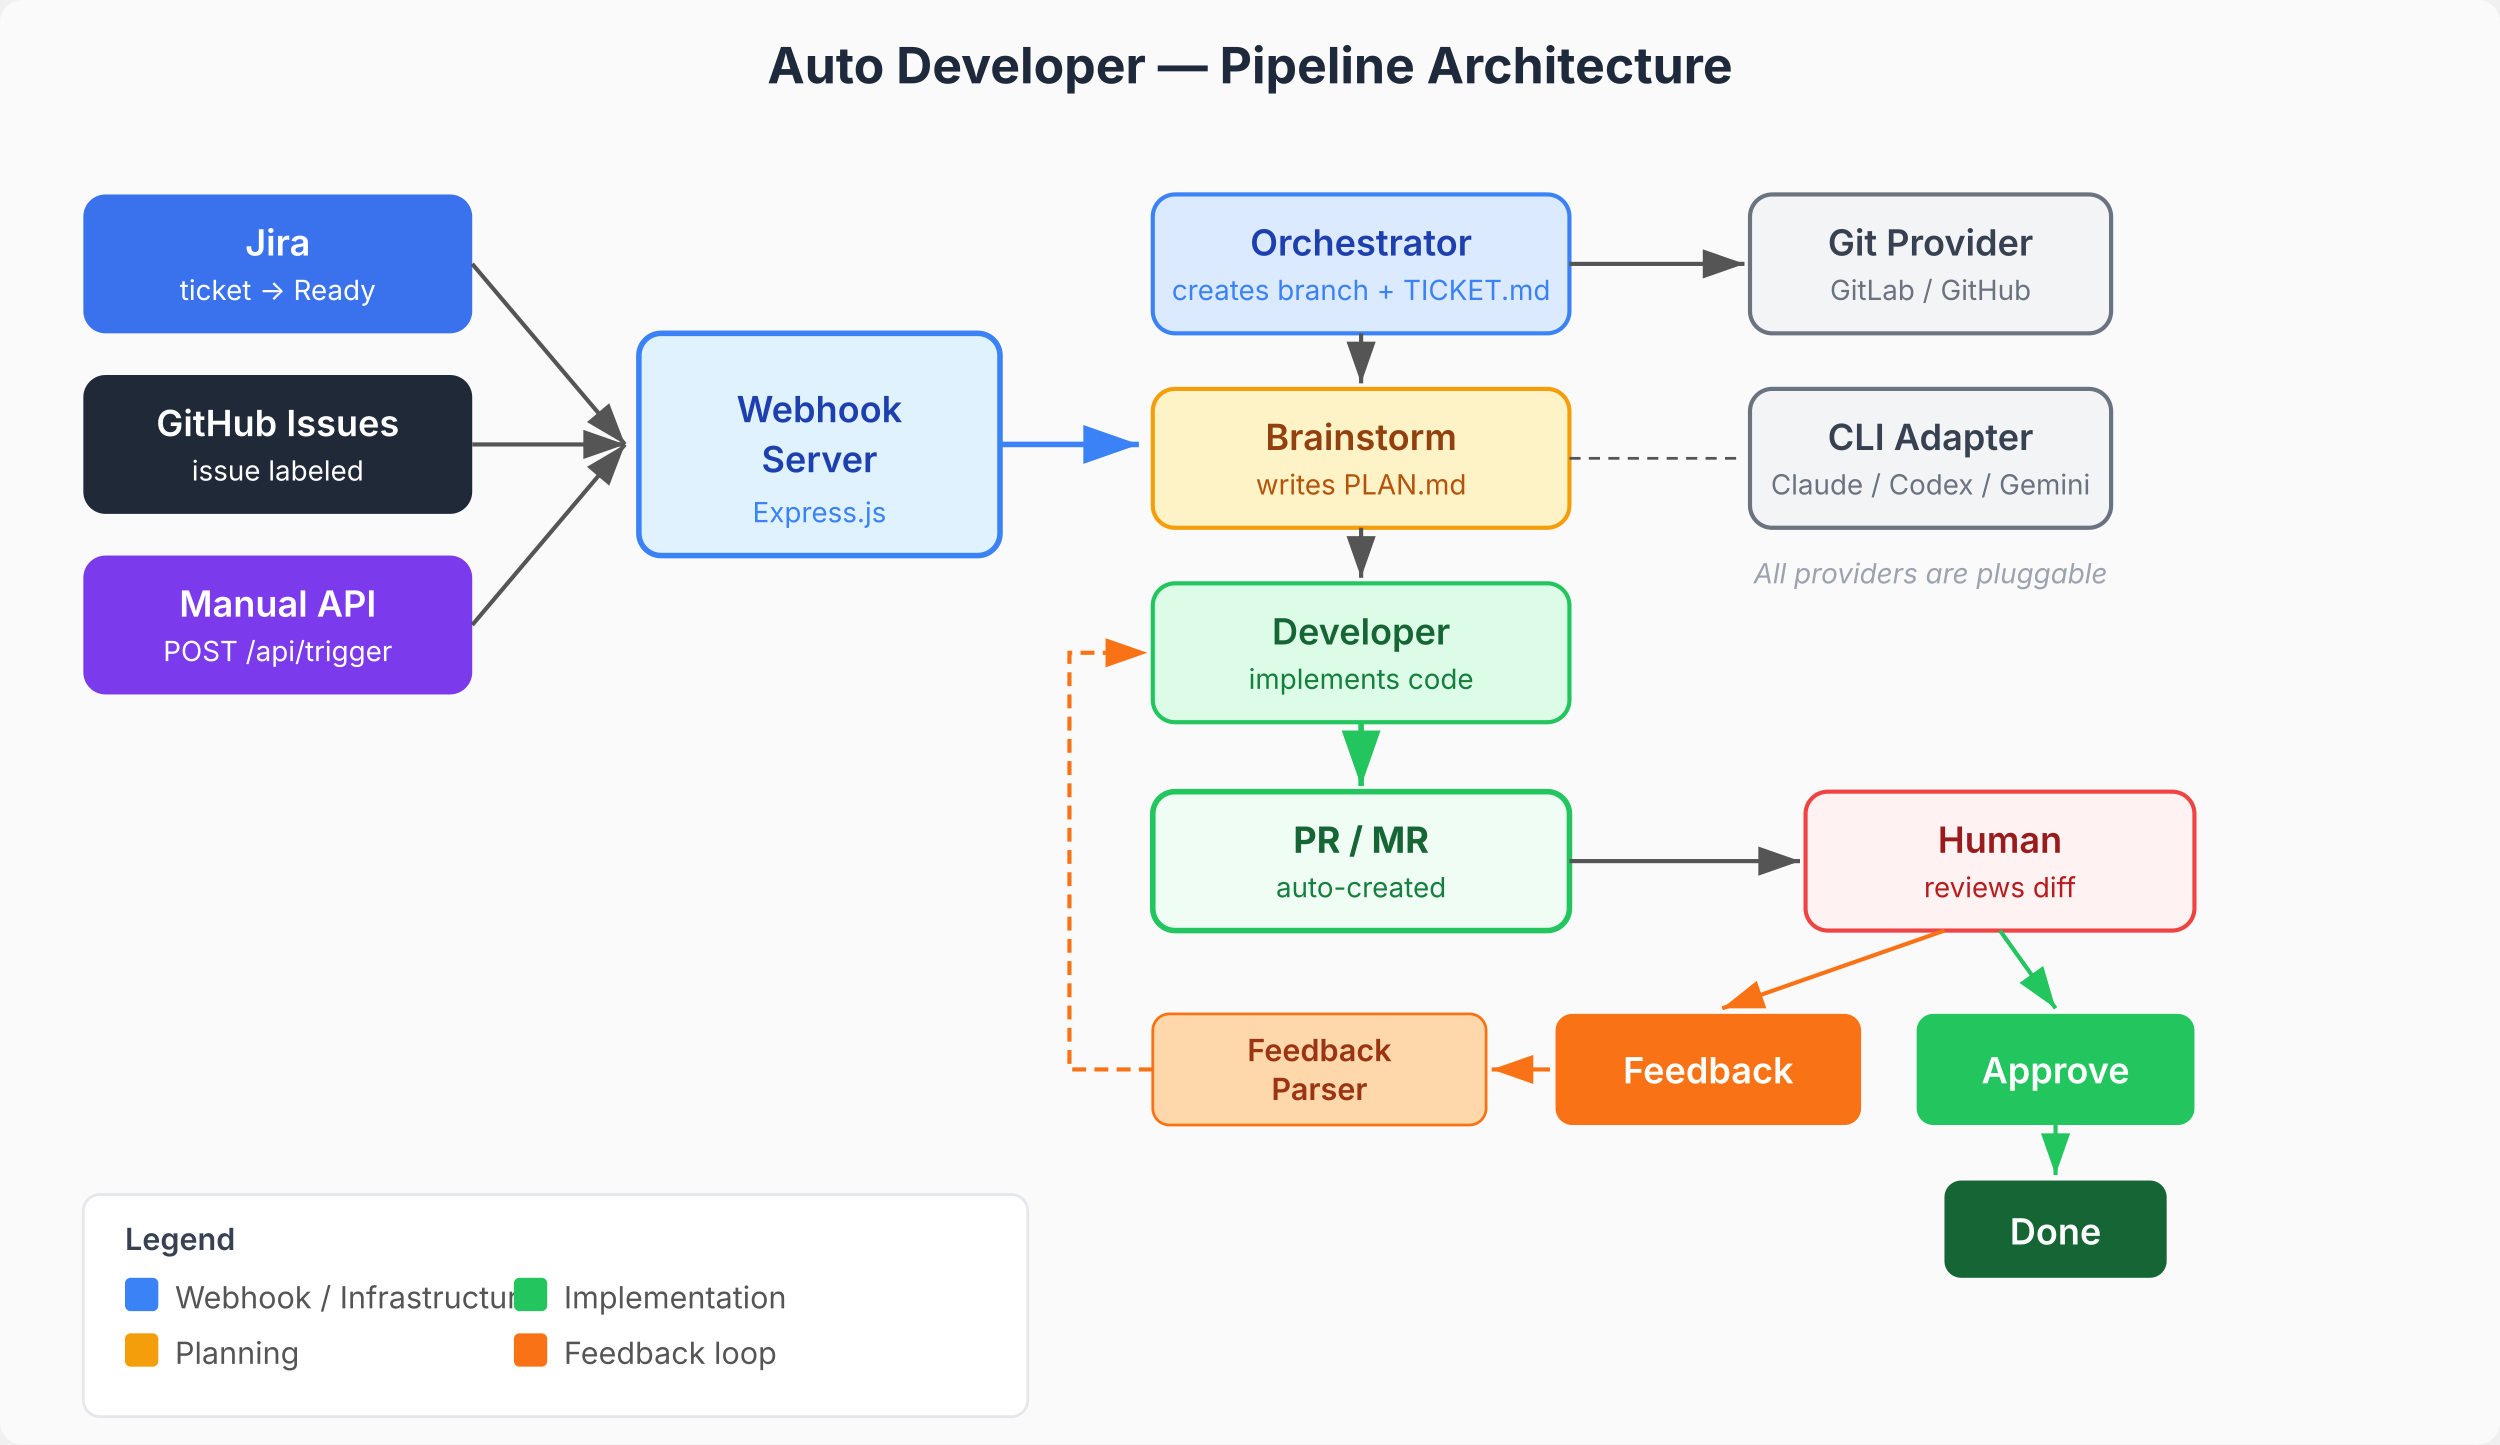
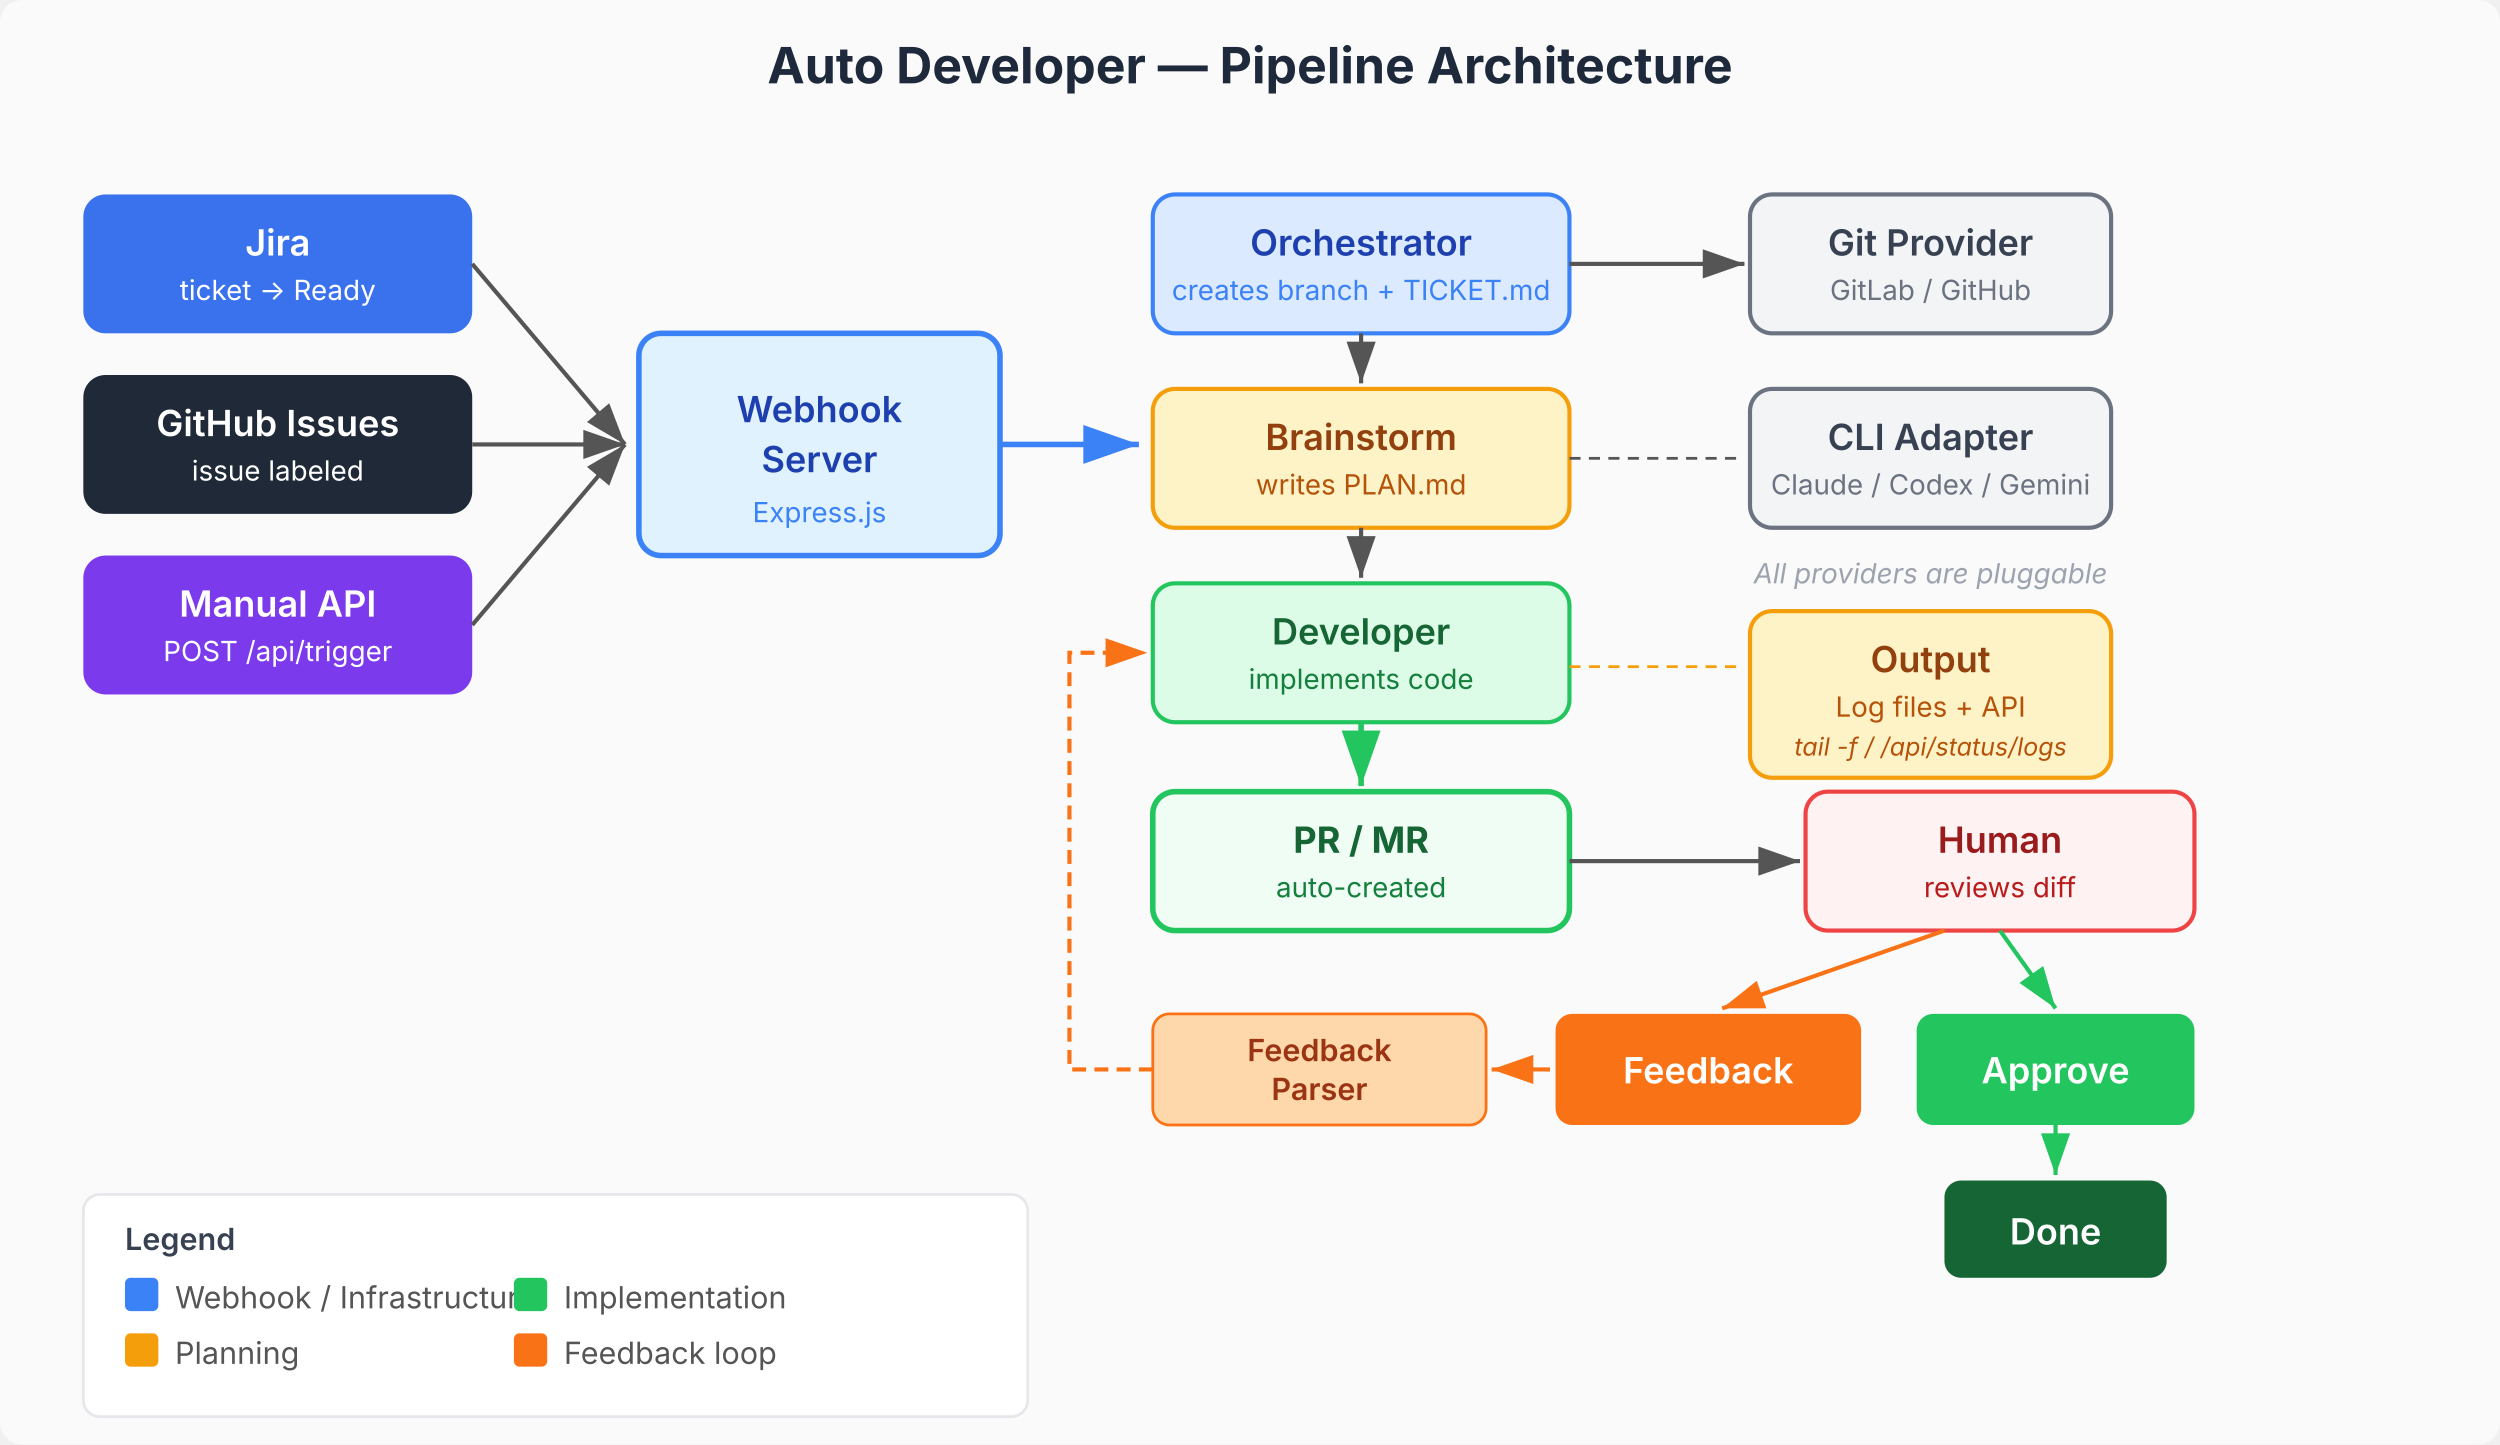
<svg xmlns="http://www.w3.org/2000/svg" viewBox="0 0 900 520" font-family="system-ui, -apple-system, sans-serif" font-size="13">
  <defs>
    <marker id="arrow" markerWidth="10" markerHeight="7" refX="10" refY="3.5" orient="auto">
      <polygon points="0 0, 10 3.5, 0 7" fill="#555" />
    </marker>
    <marker id="arrow-blue" markerWidth="10" markerHeight="7" refX="10" refY="3.5" orient="auto">
      <polygon points="0 0, 10 3.5, 0 7" fill="#3b82f6" />
    </marker>
    <marker id="arrow-green" markerWidth="10" markerHeight="7" refX="10" refY="3.5" orient="auto">
      <polygon points="0 0, 10 3.5, 0 7" fill="#22c55e" />
    </marker>
    <marker id="arrow-orange" markerWidth="10" markerHeight="7" refX="10" refY="3.5" orient="auto">
      <polygon points="0 0, 10 3.5, 0 7" fill="#f97316" />
    </marker>
  </defs>
  <rect width="900" height="520" fill="#fafafa" rx="8" />
  <text x="450" y="30" text-anchor="middle" font-size="18" font-weight="bold" fill="#1e293b">Auto Developer — Pipeline Architecture</text>
  <rect x="30" y="70" width="140" height="50" rx="8" fill="#2563eb" opacity="0.9" />
  <text x="100" y="92" text-anchor="middle" fill="white" font-weight="600">Jira</text>
  <text x="100" y="108" text-anchor="middle" fill="white" font-size="10">ticket → Ready</text>
  <rect x="30" y="135" width="140" height="50" rx="8" fill="#1f2937" />
  <text x="100" y="157" text-anchor="middle" fill="white" font-weight="600">GitHub Issues</text>
  <text x="100" y="173" text-anchor="middle" fill="white" font-size="10">issue labeled</text>
  <rect x="30" y="200" width="140" height="50" rx="8" fill="#7c3aed" />
  <text x="100" y="222" text-anchor="middle" fill="white" font-weight="600">Manual API</text>
  <text x="100" y="238" text-anchor="middle" fill="white" font-size="10">POST /api/trigger</text>
  <line x1="170" y1="95" x2="225" y2="160" stroke="#555" stroke-width="1.5" marker-end="url(#arrow)" />
  <line x1="170" y1="160" x2="225" y2="160" stroke="#555" stroke-width="1.5" marker-end="url(#arrow)" />
  <line x1="170" y1="225" x2="225" y2="160" stroke="#555" stroke-width="1.5" marker-end="url(#arrow)" />
  <rect x="230" y="120" width="130" height="80" rx="8" fill="#e0f2fe" stroke="#3b82f6" stroke-width="2" />
  <text x="295" y="152" text-anchor="middle" font-weight="600" fill="#1e40af">Webhook</text>
  <text x="295" y="170" text-anchor="middle" font-weight="600" fill="#1e40af">Server</text>
  <text x="295" y="188" text-anchor="middle" font-size="10" fill="#3b82f6">Express.js</text>
  <line x1="360" y1="160" x2="410" y2="160" stroke="#3b82f6" stroke-width="2" marker-end="url(#arrow-blue)" />
  <rect x="415" y="70" width="150" height="50" rx="8" fill="#dbeafe" stroke="#3b82f6" stroke-width="1.5" />
  <text x="490" y="92" text-anchor="middle" font-weight="600" fill="#1e40af">Orchestrator</text>
  <text x="490" y="108" text-anchor="middle" font-size="10" fill="#3b82f6">creates branch + TICKET.md</text>
  <rect x="415" y="140" width="150" height="50" rx="8" fill="#fef3c7" stroke="#f59e0b" stroke-width="1.5" />
  <text x="490" y="162" text-anchor="middle" font-weight="600" fill="#92400e">Brainstorm</text>
  <text x="490" y="178" text-anchor="middle" font-size="10" fill="#b45309">writes PLAN.md</text>
  <rect x="415" y="210" width="150" height="50" rx="8" fill="#dcfce7" stroke="#22c55e" stroke-width="1.5" />
  <text x="490" y="232" text-anchor="middle" font-weight="600" fill="#166534">Developer</text>
  <text x="490" y="248" text-anchor="middle" font-size="10" fill="#15803d">implements code</text>
  <line x1="490" y1="120" x2="490" y2="138" stroke="#555" stroke-width="1.5" marker-end="url(#arrow)" />
  <line x1="490" y1="190" x2="490" y2="208" stroke="#555" stroke-width="1.5" marker-end="url(#arrow)" />
  <rect x="415" y="285" width="150" height="50" rx="8" fill="#f0fdf4" stroke="#22c55e" stroke-width="2" />
  <text x="490" y="307" text-anchor="middle" font-weight="700" fill="#166534">PR / MR</text>
  <text x="490" y="323" text-anchor="middle" font-size="10" fill="#15803d">auto-created</text>
  <line x1="490" y1="260" x2="490" y2="283" stroke="#22c55e" stroke-width="2" marker-end="url(#arrow-green)" />
  <rect x="650" y="285" width="140" height="50" rx="8" fill="#fef2f2" stroke="#ef4444" stroke-width="1.5" />
  <text x="720" y="307" text-anchor="middle" font-weight="600" fill="#991b1b">Human</text>
  <text x="720" y="323" text-anchor="middle" font-size="10" fill="#b91c1c">reviews diff</text>
  <line x1="565" y1="310" x2="648" y2="310" stroke="#555" stroke-width="1.5" marker-end="url(#arrow)" />
  <rect x="690" y="365" width="100" height="40" rx="6" fill="#22c55e" />
  <text x="740" y="390" text-anchor="middle" fill="white" font-weight="600">Approve</text>
  <rect x="560" y="365" width="110" height="40" rx="6" fill="#f97316" />
  <text x="615" y="390" text-anchor="middle" fill="white" font-weight="600">Feedback</text>
  <line x1="720" y1="335" x2="740" y2="363" stroke="#22c55e" stroke-width="1.5" marker-end="url(#arrow-green)" />
  <line x1="700" y1="335" x2="620" y2="363" stroke="#f97316" stroke-width="1.5" marker-end="url(#arrow-orange)" />
  <rect x="415" y="365" width="120" height="40" rx="6" fill="#fed7aa" stroke="#f97316" stroke-width="1" />
  <text x="475" y="382" text-anchor="middle" font-size="11" font-weight="600" fill="#9a3412">Feedback</text>
  <text x="475" y="396" text-anchor="middle" font-size="11" font-weight="600" fill="#9a3412">Parser</text>
  <line x1="558" y1="385" x2="537" y2="385" stroke="#f97316" stroke-width="1.5" marker-end="url(#arrow-orange)" />
  <path d="M 415 385 L 385 385 L 385 235 L 413 235" fill="none" stroke="#f97316" stroke-width="1.5" marker-end="url(#arrow-orange)" stroke-dasharray="5,3" />
  <rect x="700" y="425" width="80" height="35" rx="6" fill="#166534" />
  <text x="740" y="448" text-anchor="middle" fill="white" font-weight="600">Done</text>
  <line x1="740" y1="405" x2="740" y2="423" stroke="#22c55e" stroke-width="1.5" marker-end="url(#arrow-green)" />
  <rect x="630" y="70" width="130" height="50" rx="8" fill="#f3f4f6" stroke="#6b7280" stroke-width="1.5" />
  <text x="695" y="92" text-anchor="middle" font-weight="600" fill="#374151">Git Provider</text>
  <text x="695" y="108" text-anchor="middle" font-size="10" fill="#6b7280">GitLab / GitHub</text>
  <line x1="565" y1="95" x2="628" y2="95" stroke="#555" stroke-width="1.5" marker-end="url(#arrow)" />
  <rect x="630" y="140" width="130" height="50" rx="8" fill="#f3f4f6" stroke="#6b7280" stroke-width="1.5" />
  <text x="695" y="162" text-anchor="middle" font-weight="600" fill="#374151">CLI Adapter</text>
  <text x="695" y="178" text-anchor="middle" font-size="10" fill="#6b7280">Claude / Codex / Gemini</text>
  <line x1="565" y1="165" x2="628" y2="165" stroke="#555" stroke-width="1" stroke-dasharray="4,3" />
  <rect x="30" y="430" width="340" height="80" rx="6" fill="white" stroke="#e5e7eb" />
  <text x="45" y="450" font-size="11" font-weight="600" fill="#374151">Legend</text>
  <rect x="45" y="460" width="12" height="12" rx="2" fill="#3b82f6" />
  <text x="63" y="471" font-size="11" fill="#555">Webhook / Infrastructure</text>
  <rect x="45" y="480" width="12" height="12" rx="2" fill="#f59e0b" />
  <text x="63" y="491" font-size="11" fill="#555">Planning</text>
  <rect x="185" y="460" width="12" height="12" rx="2" fill="#22c55e" />
  <text x="203" y="471" font-size="11" fill="#555">Implementation</text>
  <rect x="185" y="480" width="12" height="12" rx="2" fill="#f97316" />
  <text x="203" y="491" font-size="11" fill="#555">Feedback loop</text>
  <text x="695" y="210" text-anchor="middle" font-size="10" fill="#9ca3af" font-style="italic">All providers are pluggable</text>
+   <rect x="630" y="220" width="130" height="60" rx="8" fill="#fef3c7" stroke="#f59e0b" stroke-width="1.5" />
+   <text x="695" y="242" text-anchor="middle" font-weight="600" fill="#92400e">Output</text>
+   <text x="695" y="258" text-anchor="middle" font-size="10" fill="#b45309">Log files + API</text>
+   <text x="695" y="272" text-anchor="middle" font-size="9" fill="#b45309" font-style="italic">tail -f / /api/status/logs</text>
+   <line x1="565" y1="240" x2="628" y2="240" stroke="#f59e0b" stroke-width="1" stroke-dasharray="4,3" />
</svg>
